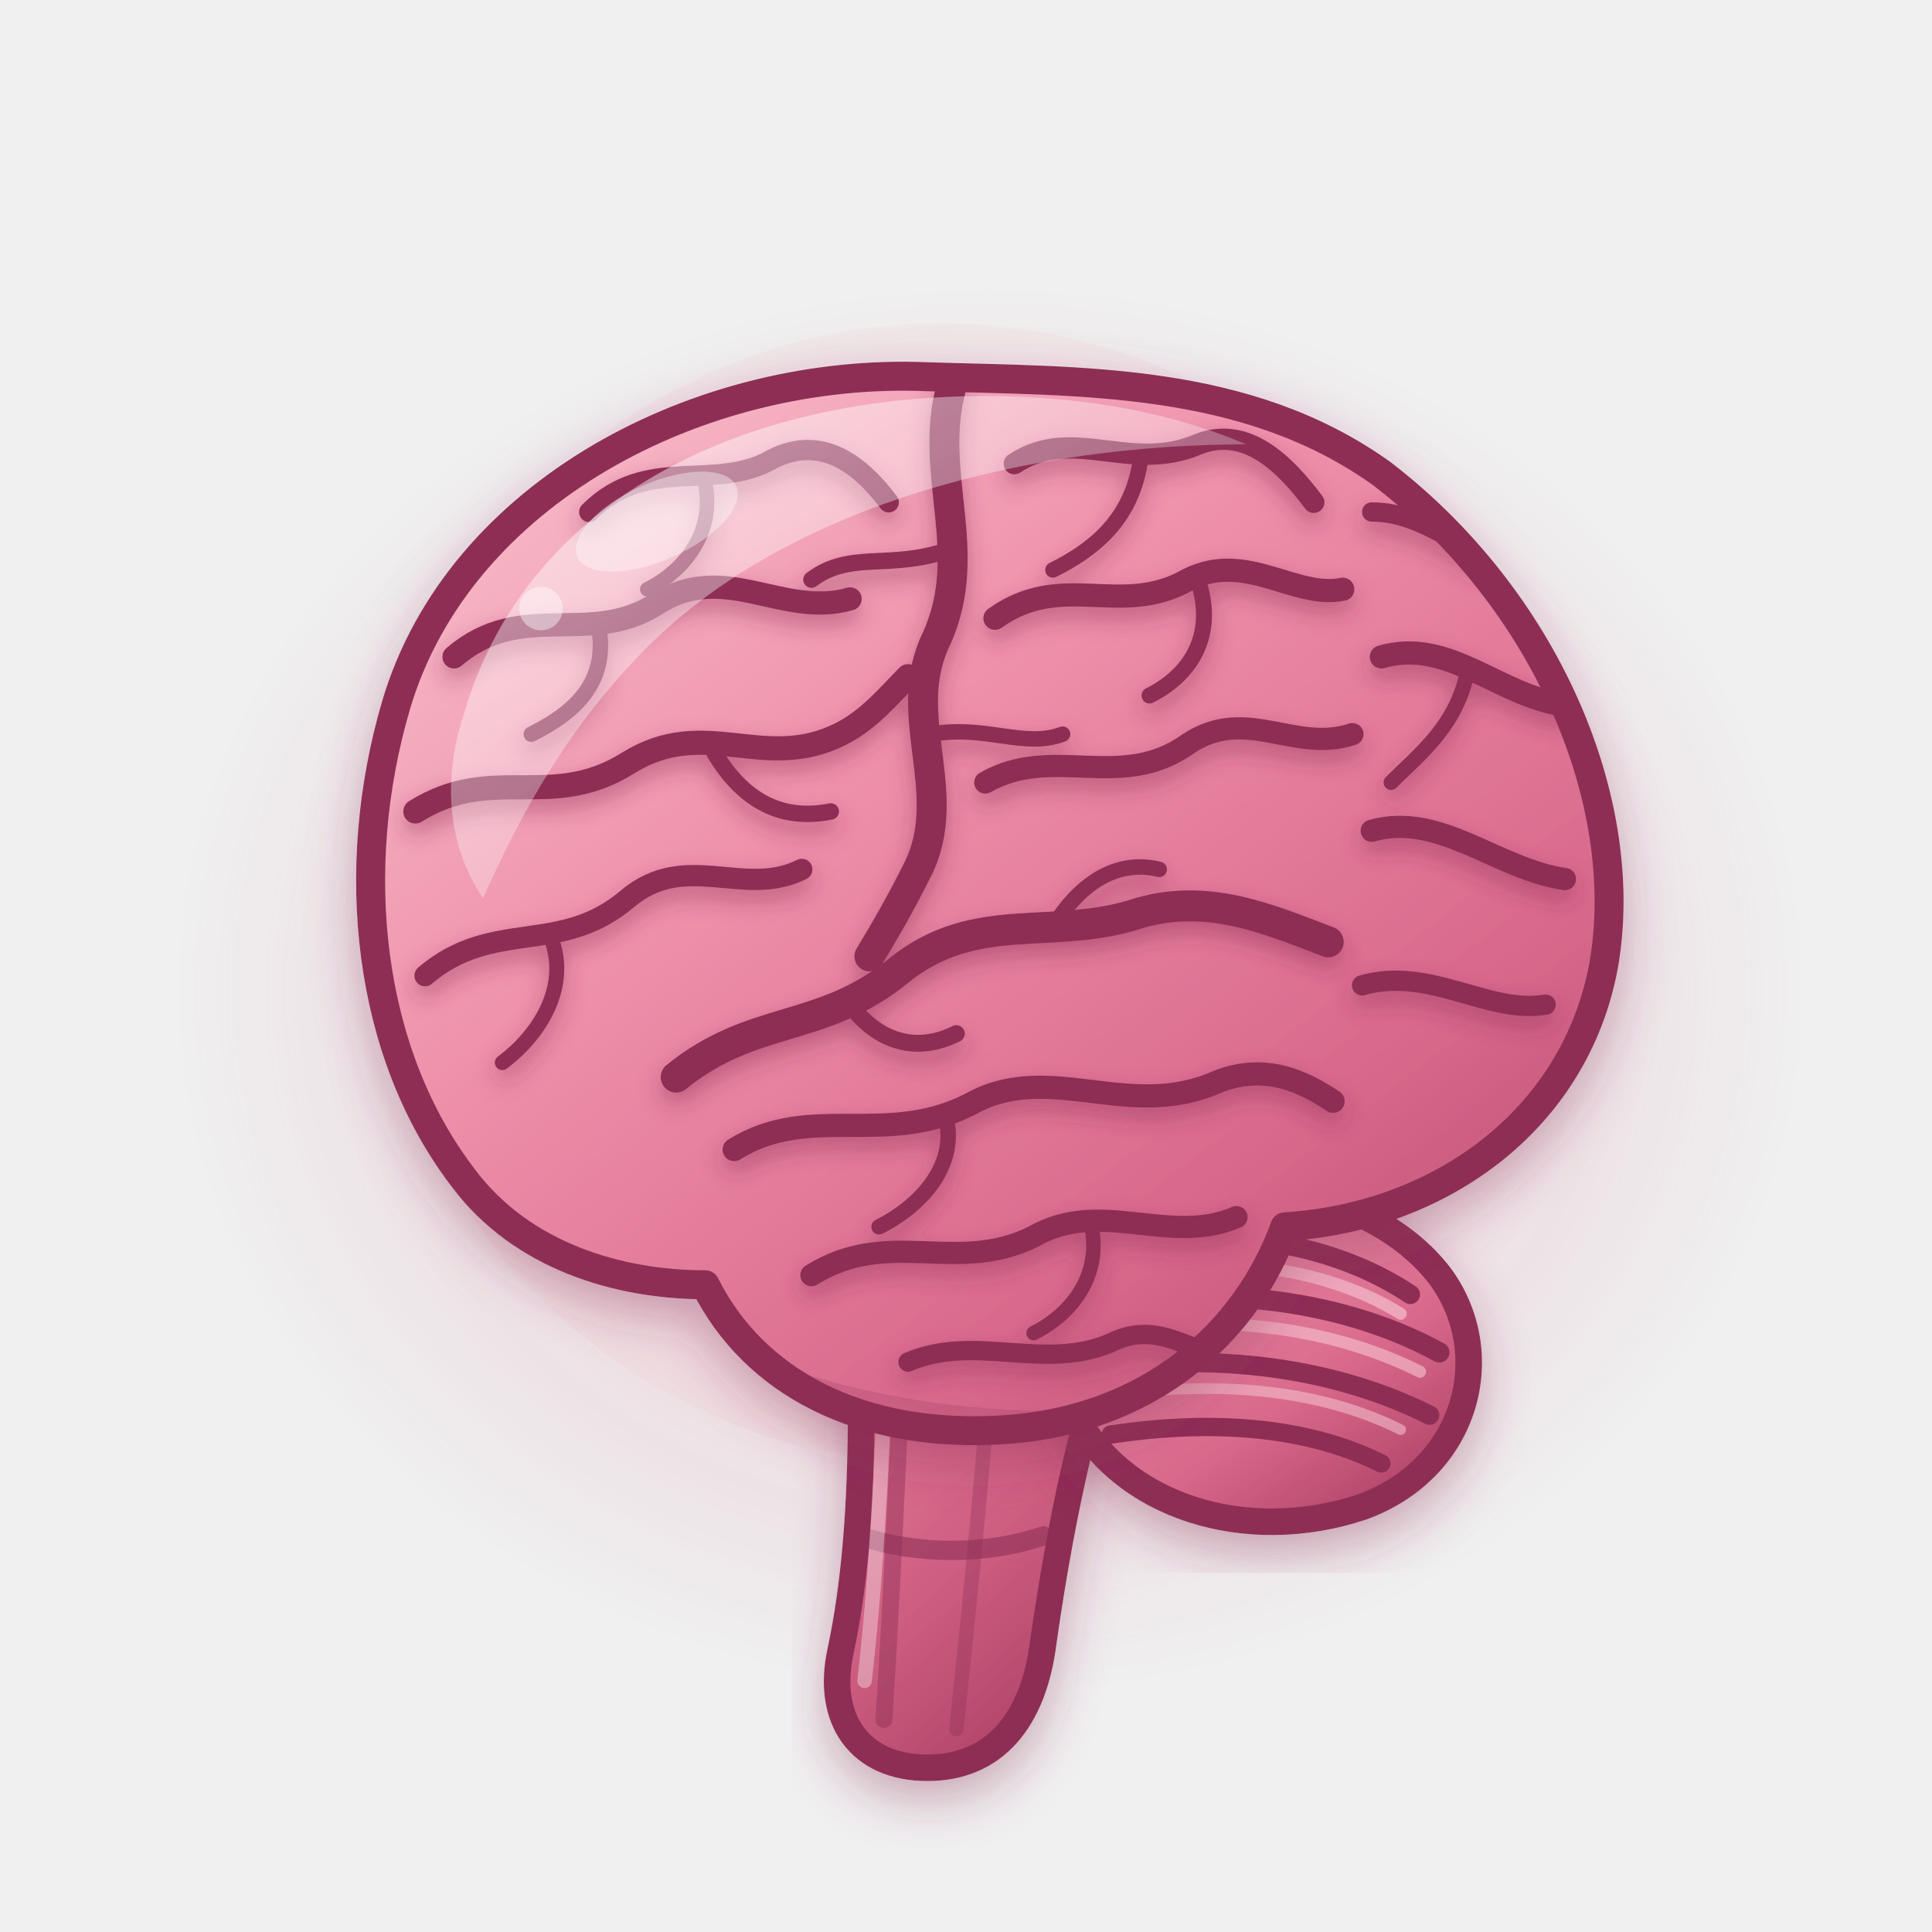
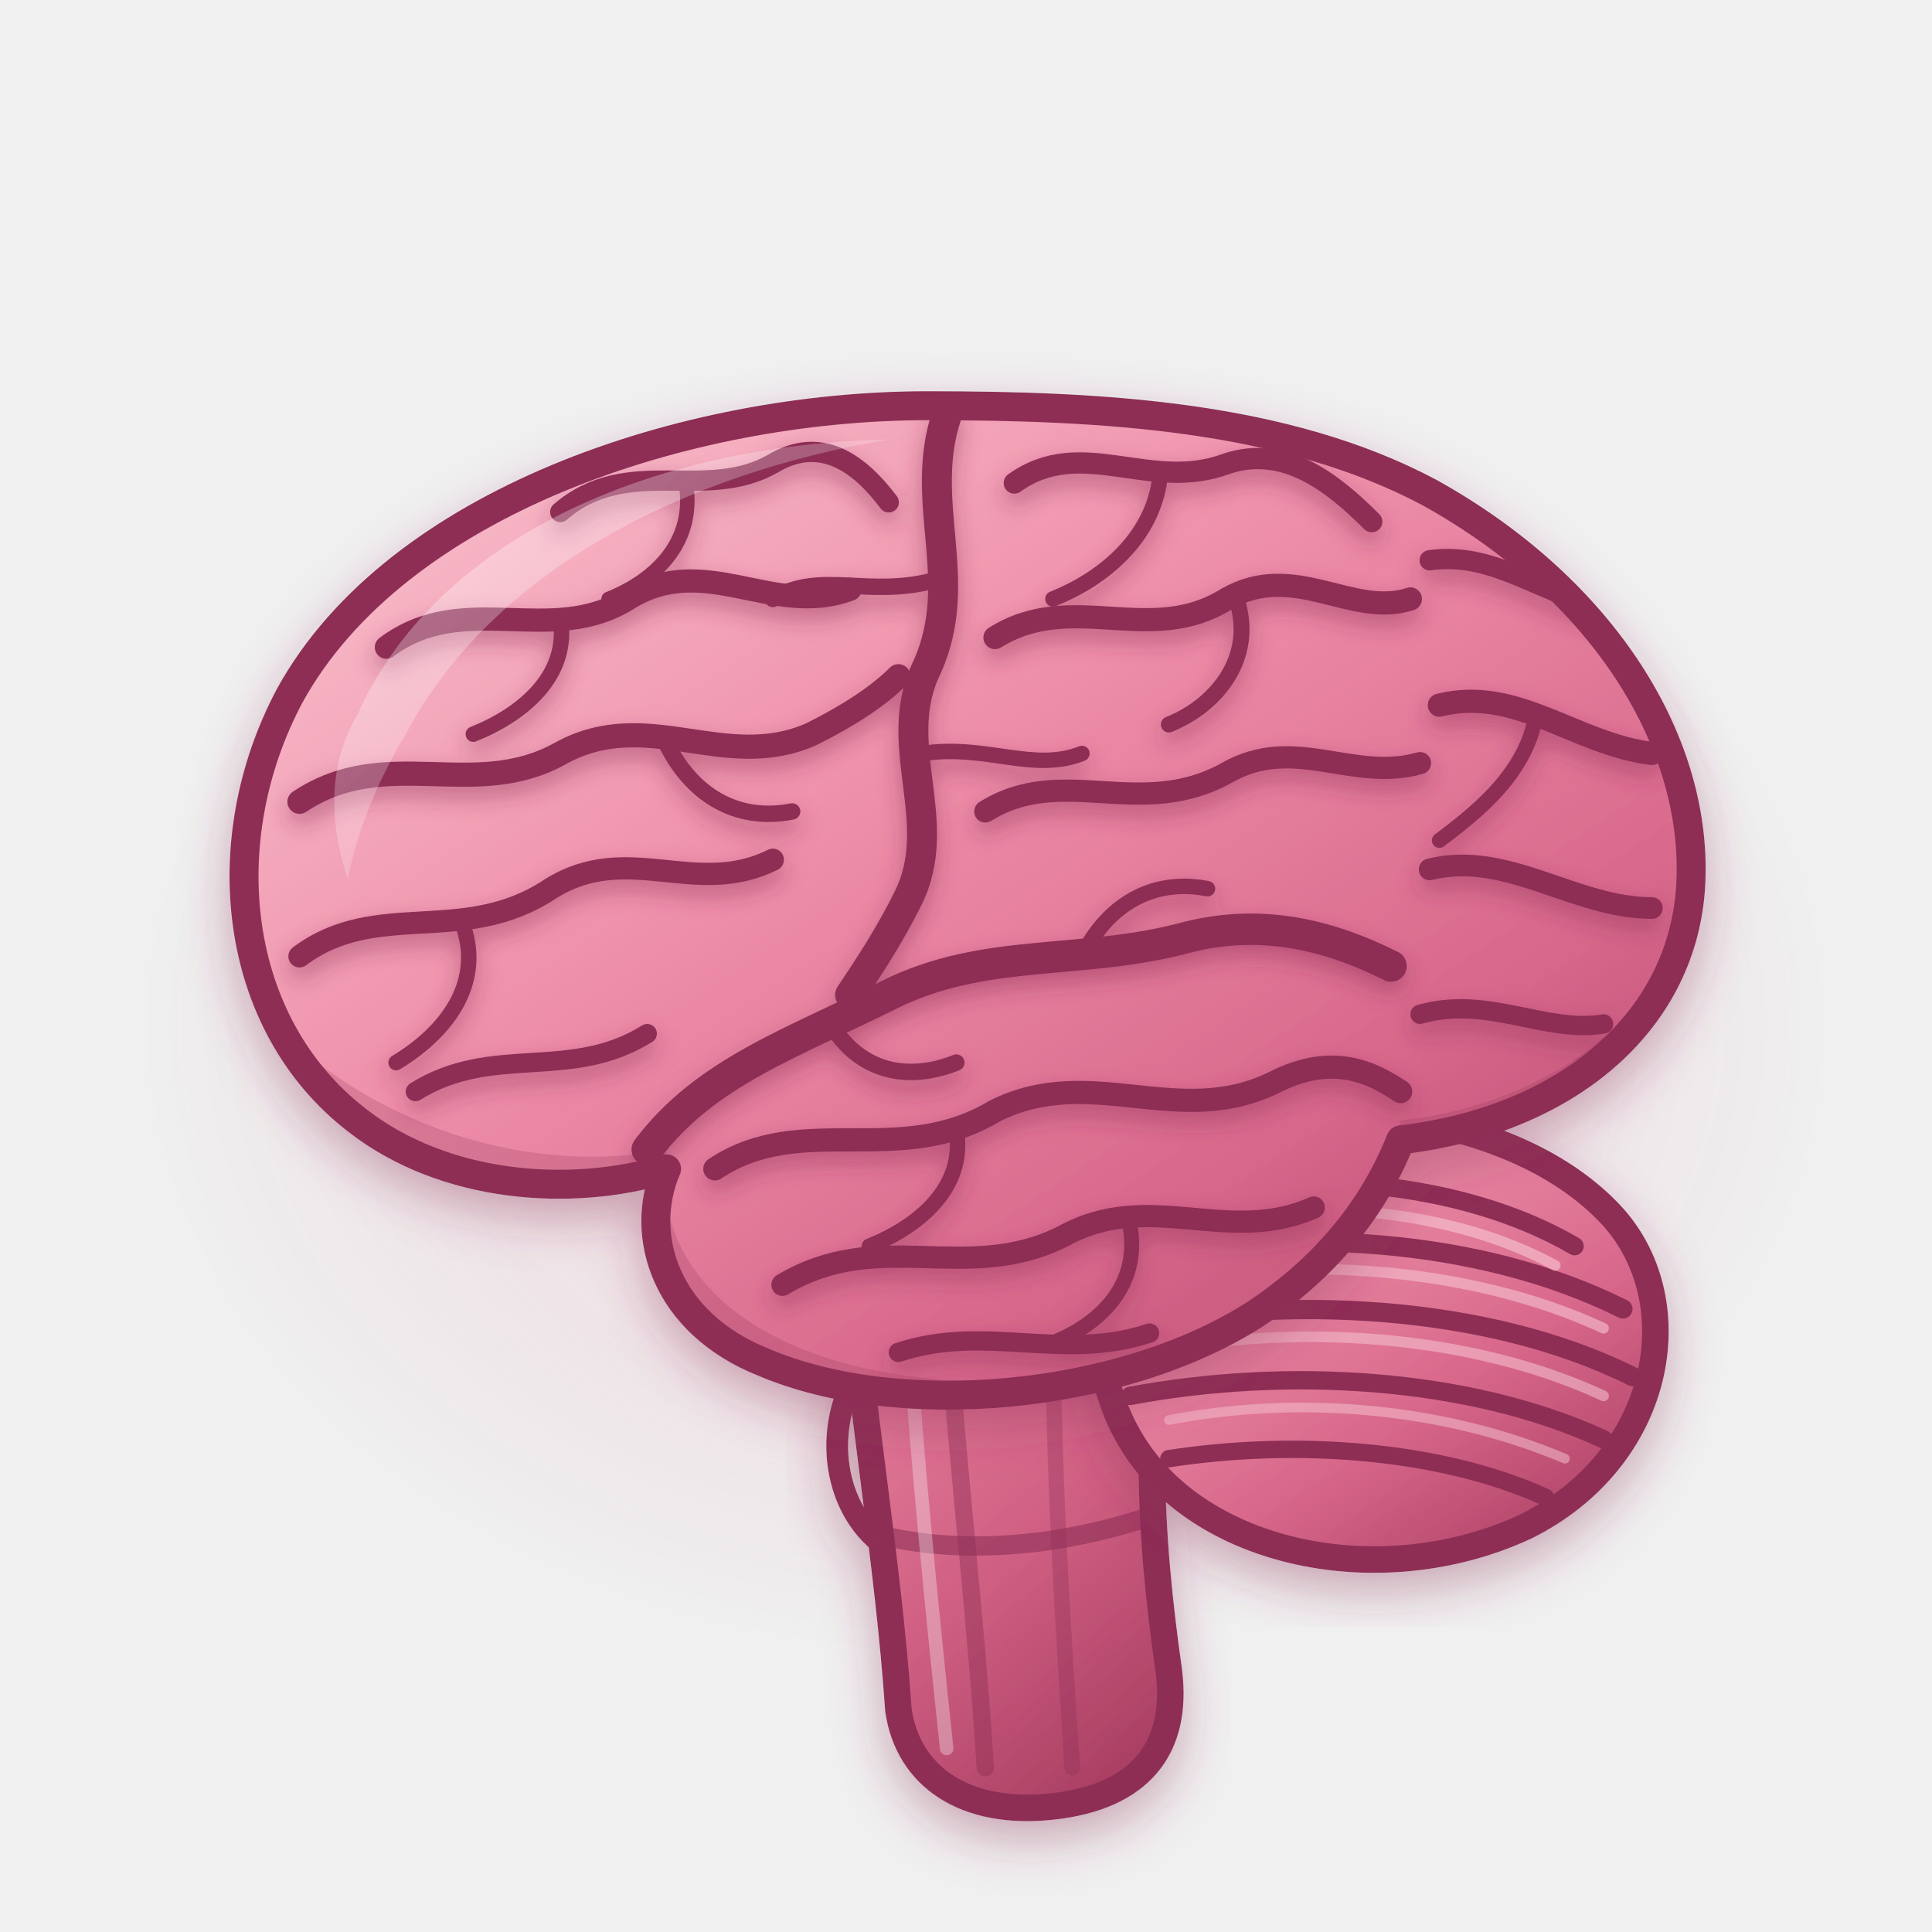
<svg xmlns="http://www.w3.org/2000/svg" viewBox="0 0 400 400" fill="none">
  <defs>
    <radialGradient id="gr_aura" cx="50%" cy="50%" r="50%">
-       <stop offset="0%" stop-color="#f4a6b8" stop-opacity="0.42" />
-       <stop offset="60%" stop-color="#e37c9c" stop-opacity="0.16" />
+       <stop offset="0%" stop-color="#f4a6b8" stop-opacity="0.34" />
+       <stop offset="65%" stop-color="#e37c9c" stop-opacity="0.1" />
      <stop offset="100%" stop-color="#c2557a" stop-opacity="0" />
    </radialGradient>
-     <linearGradient id="gr_cerebro_hemisferio" x1="12%" y1="8%" x2="88%" y2="92%">
+     <linearGradient id="gr_cerebro_hemisferio" x1="12%" y1="10%" x2="88%" y2="90%">
      <stop offset="0%" stop-color="#f8bcc9" />
-       <stop offset="38%" stop-color="#ee8ea9" />
-       <stop offset="75%" stop-color="#d8698c" />
+       <stop offset="40%" stop-color="#ee8ea9" />
+       <stop offset="76%" stop-color="#d8698c" />
      <stop offset="100%" stop-color="#b94c71" />
    </linearGradient>
    <linearGradient id="gr_cerebelo" x1="20%" y1="10%" x2="85%" y2="90%">
      <stop offset="0%" stop-color="#f39cb2" />
      <stop offset="65%" stop-color="#d8688b" />
      <stop offset="100%" stop-color="#b4476b" />
    </linearGradient>
    <linearGradient id="gr_tronco" x1="25%" y1="0%" x2="75%" y2="100%">
      <stop offset="0%" stop-color="#e982a0" />
      <stop offset="55%" stop-color="#cf5f82" />
      <stop offset="100%" stop-color="#a83e62" />
    </linearGradient>
-     <linearGradient id="gr_brillo_sup" x1="0%" y1="0%" x2="100%" y2="100%">
-       <stop offset="0%" stop-color="#ffffff" stop-opacity="0.56" />
-       <stop offset="100%" stop-color="#ffffff" stop-opacity="0.04" />
+     <linearGradient id="gr_reflejo_discreto" x1="0%" y1="0%" x2="100%" y2="100%">
+       <stop offset="0%" stop-color="#ffffff" stop-opacity="0.42" />
+       <stop offset="65%" stop-color="#ffffff" stop-opacity="0.14" />
+       <stop offset="100%" stop-color="#ffffff" stop-opacity="0" />
    </linearGradient>
    <filter id="flt_sombra_interior" x="-15%" y="-15%" width="130%" height="130%">
      <feFlood flood-color="#8e2f55" flood-opacity="0.38" result="flood" />
      <feComposite in="flood" in2="SourceAlpha" operator="in" result="mask" />
      <feGaussianBlur in="mask" stdDeviation="5" result="blur" />
      <feOffset dx="0" dy="4" result="offsetBlur" />
      <feComposite in="offsetBlur" in2="SourceAlpha" operator="out" result="innerShadow" />
      <feMerge>
        <feMergeNode in="SourceGraphic" />
        <feMergeNode in="innerShadow" />
      </feMerge>
    </filter>
    <filter id="flt_sombra_surco" x="-20%" y="-20%" width="140%" height="140%">
      <feGaussianBlur in="SourceAlpha" stdDeviation="2.4" result="blur" />
      <feOffset dx="0" dy="2.2" result="offset" />
      <feFlood flood-color="#8e2f55" flood-opacity="0.48" result="color" />
      <feComposite in="color" in2="offset" operator="in" result="shadow" />
      <feMerge>
        <feMergeNode in="shadow" />
        <feMergeNode in="SourceGraphic" />
      </feMerge>
    </filter>
    <clipPath id="clip_cerebro">
-       <path d="M 192 78 C 145 76, 95 102, 82 146 C 72 180, 76 218, 96 244 C 108 260, 128 266, 146 266 C 156 286, 178 298, 208 296 C 238 294, 258 276, 266 254 C 298 252, 326 232, 332 200 C 338 166, 320 124, 286 98 C 258 78, 224 79, 192 78 Z" />
+       <path d="M 192 84 C 142 84, 82 104, 60 144 C 44 174, 48 212, 74 232 C 92 246, 118 248, 138 242 C 132 256, 138 274, 158 282 C 186 294, 232 290, 260 272 C 278 260, 286 246, 290 236 C 324 232, 348 212, 350 184 C 352 154, 332 122, 296 102 C 266 86, 228 84, 192 84 Z" />
    </clipPath>
  </defs>
  <g id="aura">
-     <ellipse cx="205" cy="205" rx="168" ry="145" fill="url(#gr_aura)" />
-     <circle cx="195" cy="185" r="118" fill="#f4a6b8" fill-opacity="0.09" />
+     <ellipse cx="204" cy="212" rx="176" ry="132" fill="url(#gr_aura)" />
  </g>
  <g id="tronco" filter="url(#flt_sombra_interior)">
-     <path d="M 178 256 C 178 282, 180 314, 174 342 C 171 356, 178 366, 192 366 C 206 366, 214 356, 216 340 C 220 312, 226 284, 236 262 C 220 254, 196 252, 178 256 Z" fill="url(#gr_tronco)" stroke="#8e2f55" stroke-width="5.5" stroke-linecap="round" stroke-linejoin="round" />
-     <path d="M 181 286 C 194 290, 210 290, 224 285" stroke="#8e2f55" stroke-width="4" stroke-linecap="round" opacity="0.65" />
-     <path d="M 178 318 C 190 322, 204 322, 216 318" stroke="#8e2f55" stroke-width="4" stroke-linecap="round" opacity="0.6" />
-     <path d="M 188 264 C 186 294, 185 326, 183 356" stroke="#8e2f55" stroke-width="3.5" stroke-linecap="round" opacity="0.45" />
-     <path d="M 206 270 C 204 300, 201 330, 198 358" stroke="#8e2f55" stroke-width="3" stroke-linecap="round" opacity="0.35" />
-     <path d="M 184 266 C 183 292, 182 322, 179 348" stroke="#ffffff" stroke-width="3" stroke-linecap="round" opacity="0.35" />
+     <path d="M 176 262 C 178 290, 184 324, 186 354 C 188 368, 200 376, 218 374 C 236 372, 244 362, 242 346 C 238 318, 236 288, 244 260 C 224 256, 196 256, 176 262 Z" fill="url(#gr_tronco)" stroke="#8e2f55" stroke-width="5.5" stroke-linecap="round" stroke-linejoin="round" />
+     <path d="M 179 282 C 170 294, 172 312, 183 320" stroke="#8e2f55" stroke-width="4.5" stroke-linecap="round" fill="none" />
+     <path d="M 183 318 C 200 322, 220 320, 238 314" stroke="#8e2f55" stroke-width="4" stroke-linecap="round" opacity="0.6" />
+     <path d="M 196 270 C 198 302, 202 334, 204 366" stroke="#8e2f55" stroke-width="3.6" stroke-linecap="round" opacity="0.45" />
+     <path d="M 218 272 C 218 304, 220 336, 222 366" stroke="#8e2f55" stroke-width="3.2" stroke-linecap="round" opacity="0.35" />
+     <path d="M 188 274 C 190 304, 193 334, 196 362" stroke="#ffffff" stroke-width="2.8" stroke-linecap="round" opacity="0.32" />
  </g>
  <g id="cerebelo" filter="url(#flt_sombra_interior)">
-     <path d="M 232 246 C 254 242, 284 246, 298 264 C 310 280, 304 304, 282 312 C 258 320, 232 312, 222 292 C 214 276, 218 252, 232 246 Z" fill="url(#gr_cerebelo)" stroke="#8e2f55" stroke-width="5.5" stroke-linecap="round" stroke-linejoin="round" />
-     <path d="M 230 258 C 250 254, 274 256, 292 268" stroke="#8e2f55" stroke-width="4" stroke-linecap="round" />
-     <path d="M 224 271 C 248 266, 276 268, 298 280" stroke="#8e2f55" stroke-width="4.2" stroke-linecap="round" />
-     <path d="M 224 284 C 248 280, 274 282, 296 293" stroke="#8e2f55" stroke-width="4" stroke-linecap="round" />
-     <path d="M 230 297 C 250 294, 270 295, 286 303" stroke="#8e2f55" stroke-width="3.8" stroke-linecap="round" />
-     <path d="M 234 263 C 252 260, 274 262, 290 272" stroke="#f8c5d2" stroke-width="2.5" stroke-linecap="round" opacity="0.65" />
-     <path d="M 228 276 C 250 272, 274 274, 294 284" stroke="#f8c5d2" stroke-width="2.5" stroke-linecap="round" opacity="0.6" />
-     <path d="M 230 289 C 250 286, 272 287, 290 296" stroke="#f8c5d2" stroke-width="2.2" stroke-linecap="round" opacity="0.55" />
+     <path d="M 244 234 C 272 226, 314 230, 334 252 C 350 270, 344 302, 316 316 C 286 330, 248 322, 234 298 C 222 278, 226 242, 244 234 Z" fill="url(#gr_cerebelo)" stroke="#8e2f55" stroke-width="5.5" stroke-linecap="round" stroke-linejoin="round" />
+     <path d="M 242 248 C 268 242, 302 244, 326 258" stroke="#8e2f55" stroke-width="3.8" stroke-linecap="round" />
+     <path d="M 234 261 C 266 254, 306 256, 336 271" stroke="#8e2f55" stroke-width="4" stroke-linecap="round" />
+     <path d="M 232 275 C 266 268, 308 270, 338 285" stroke="#8e2f55" stroke-width="4" stroke-linecap="round" />
+     <path d="M 234 289 C 266 283, 304 285, 332 298" stroke="#8e2f55" stroke-width="3.8" stroke-linecap="round" />
+     <path d="M 242 302 C 268 298, 298 300, 320 310" stroke="#8e2f55" stroke-width="3.6" stroke-linecap="round" />
+     <path d="M 246 253 C 270 248, 300 250, 322 262" stroke="#f8c5d2" stroke-width="2.2" stroke-linecap="round" opacity="0.62" />
+     <path d="M 238 266 C 268 260, 304 262, 332 275" stroke="#f8c5d2" stroke-width="2.2" stroke-linecap="round" opacity="0.58" />
+     <path d="M 238 280 C 268 274, 304 276, 332 289" stroke="#f8c5d2" stroke-width="2.2" stroke-linecap="round" opacity="0.54" />
+     <path d="M 242 294 C 268 289, 298 291, 324 302" stroke="#f8c5d2" stroke-width="2" stroke-linecap="round" opacity="0.5" />
  </g>
  <g id="cerebro" filter="url(#flt_sombra_interior)">
    <g clip-path="url(#clip_cerebro)">
-       <rect x="65" y="70" width="280" height="240" fill="url(#gr_cerebro_hemisferio)" />
-       <path d="M 72 205 C 98 258, 152 290, 212 292 C 272 294, 318 258, 338 202 L 345 260 L 205 312 L 70 258 Z" fill="#8e2f55" fill-opacity="0.2" />
+       <rect x="40" y="75" width="320" height="225" fill="url(#gr_cerebro_hemisferio)" />
+       <path d="M 45 198 C 68 232, 108 244, 138 238 C 134 264, 158 286, 206 286 C 254 286, 282 260, 290 232 C 324 228, 346 208, 354 180 L 360 255 L 200 305 L 45 250 Z" fill="#8e2f55" fill-opacity="0.22" />
      <g filter="url(#flt_sombra_surco)" stroke="#8e2f55" stroke-linecap="round" stroke-linejoin="round" fill="none">
-         <path d="M 197 80 C 192 98, 202 114, 194 132 C 186 148, 198 164, 190 180 C 186 188, 183 193, 180 198" stroke-width="6.2" />
-         <path d="M 196 114 C 184 118, 176 114, 168 120" stroke-width="3.4" />
-         <path d="M 193 152 C 204 150, 212 155, 220 152" stroke-width="3.2" />
-         <path d="M 140 223 C 156 210, 170 214, 186 201 C 202 188, 218 195, 236 189 C 250 185, 262 190, 275 195" stroke-width="6.4" />
-         <path d="M 176 208 C 182 216, 190 218, 198 214" stroke-width="3.5" />
-         <path d="M 218 192 C 224 182, 232 178, 240 180" stroke-width="3.2" />
-         <path d="M 122 106 C 134 94, 148 102, 160 95 C 170 90, 178 96, 184 104" stroke-width="4.2" />
-         <path d="M 146 100 C 148 110, 142 118, 134 122" stroke-width="3" />
-         <path d="M 94 136 C 108 124, 122 134, 136 125 C 150 116, 162 128, 176 124" stroke-width="4.8" />
-         <path d="M 124 130 C 126 142, 118 148, 110 152" stroke-width="3.2" />
-         <path d="M 86 168 C 102 158, 114 168, 130 158 C 146 148, 158 160, 174 152 C 180 149, 184 144, 188 140" stroke-width="5" />
-         <path d="M 148 156 C 154 166, 162 170, 172 168" stroke-width="3.4" />
-         <path d="M 88 202 C 102 190, 116 198, 130 186 C 142 176, 154 186, 166 180" stroke-width="4.4" />
-         <path d="M 114 194 C 118 204, 112 214, 104 220" stroke-width="3.1" />
-         <path d="M 210 96 C 222 88, 234 98, 248 92 C 258 88, 266 96, 272 104" stroke-width="4.4" />
-         <path d="M 236 96 C 234 108, 226 114, 218 118" stroke-width="3.2" />
-         <path d="M 206 128 C 220 118, 232 128, 246 120 C 258 114, 268 124, 278 122" stroke-width="4.8" />
-         <path d="M 248 120 C 252 132, 246 140, 238 144" stroke-width="3.3" />
-         <path d="M 204 162 C 218 154, 232 164, 246 154 C 258 146, 268 156, 280 152" stroke-width="4.6" />
-         <path d="M 284 106 C 296 106, 304 116, 316 118" stroke-width="4" />
-         <path d="M 286 136 C 300 132, 310 144, 324 146" stroke-width="4.8" />
-         <path d="M 304 138 C 302 150, 294 156, 288 162" stroke-width="3.1" />
-         <path d="M 284 172 C 298 168, 310 180, 324 182" stroke-width="4.6" />
-         <path d="M 282 204 C 296 200, 308 210, 320 208" stroke-width="4.2" />
-         <path d="M 152 238 C 168 228, 184 238, 202 228 C 218 220, 234 232, 252 224 C 262 220, 270 224, 276 228" stroke-width="4.8" />
-         <path d="M 196 232 C 198 242, 190 250, 182 254" stroke-width="3.2" />
-         <path d="M 168 264 C 184 254, 198 264, 214 256 C 228 248, 242 258, 256 252" stroke-width="4.6" />
-         <path d="M 226 254 C 228 264, 222 272, 214 276" stroke-width="3" />
-         <path d="M 188 282 C 202 276, 216 284, 230 278 C 238 274, 244 278, 250 280" stroke-width="4" />
+         <path d="M 196 86 C 190 104, 200 120, 192 138 C 184 154, 196 170, 188 186 C 184 194, 180 200, 176 206" stroke-width="6.2" />
+         <path d="M 194 120 C 180 124, 170 118, 160 124" stroke-width="3.4" />
+         <path d="M 191 156 C 204 154, 214 160, 224 156" stroke-width="3.2" />
+         <path d="M 134 238 C 146 222, 164 216, 184 206 C 204 196, 224 200, 246 194 C 262 190, 276 194, 288 200" stroke-width="6.5" />
+         <path d="M 172 212 C 178 222, 188 224, 198 220" stroke-width="3.4" />
+         <path d="M 224 198 C 230 186, 240 182, 250 184" stroke-width="3.2" />
+         <path d="M 116 106 C 130 94, 146 104, 160 96 C 170 90, 178 96, 184 104" stroke-width="4.2" />
+         <path d="M 142 100 C 144 112, 136 120, 126 124" stroke-width="3" />
+         <path d="M 80 134 C 96 122, 114 134, 130 124 C 146 114, 160 128, 176 122" stroke-width="4.8" />
+         <path d="M 116 128 C 118 140, 108 148, 98 152" stroke-width="3.2" />
+         <path d="M 62 166 C 80 154, 98 166, 116 156 C 134 146, 150 160, 168 152 C 176 148, 182 144, 186 140" stroke-width="5" />
+         <path d="M 138 154 C 144 166, 154 170, 164 168" stroke-width="3.4" />
+         <path d="M 62 198 C 78 186, 96 196, 114 184 C 130 174, 144 186, 160 178" stroke-width="4.6" />
+         <path d="M 96 192 C 100 204, 92 214, 82 220" stroke-width="3.2" />
+         <path d="M 86 226 C 102 216, 118 224, 134 214" stroke-width="4" />
+         <path d="M 210 100 C 224 90, 238 102, 254 96 C 266 92, 276 100, 284 108" stroke-width="4.4" />
+         <path d="M 240 100 C 238 112, 228 120, 218 124" stroke-width="3.2" />
+         <path d="M 206 132 C 222 122, 238 134, 254 124 C 268 116, 280 128, 292 124" stroke-width="4.8" />
+         <path d="M 256 124 C 260 136, 252 146, 242 150" stroke-width="3.3" />
+         <path d="M 204 168 C 220 158, 236 170, 254 160 C 268 152, 280 162, 294 158" stroke-width="4.6" />
+         <path d="M 296 116 C 310 114, 320 124, 334 126" stroke-width="4.2" />
+         <path d="M 298 146 C 314 142, 326 154, 342 156" stroke-width="4.8" />
+         <path d="M 318 148 C 316 160, 306 168, 298 174" stroke-width="3.1" />
+         <path d="M 296 180 C 312 176, 326 188, 342 188" stroke-width="4.5" />
+         <path d="M 294 210 C 308 206, 320 214, 332 212" stroke-width="4" />
+         <path d="M 148 242 C 166 230, 186 242, 206 230 C 226 220, 244 234, 264 224 C 276 218, 284 222, 290 226" stroke-width="4.8" />
+         <path d="M 198 234 C 200 246, 190 254, 180 258" stroke-width="3.2" />
+         <path d="M 162 266 C 182 254, 200 266, 220 256 C 238 246, 254 258, 272 250" stroke-width="4.6" />
+         <path d="M 234 254 C 236 266, 228 274, 218 278" stroke-width="3.1" />
+         <path d="M 186 280 C 204 274, 220 282, 238 276" stroke-width="4" />
      </g>
-       <path d="M 96 148 C 108 106, 150 82, 204 82 C 226 82, 244 86, 258 92 C 214 92, 164 104, 134 134 C 118 150, 108 168, 100 186 C 92 174, 92 160, 96 148 Z" fill="url(#gr_brillo_sup)" />
-       <ellipse cx="136" cy="108" rx="18" ry="8" transform="rotate(-24 136 108)" fill="#ffffff" fill-opacity="0.38" />
-       <circle cx="112" cy="126" r="4.5" fill="#ffffff" fill-opacity="0.42" />
+       <path d="M 74 148 C 90 112, 134 92, 184 91 C 142 98, 102 118, 84 152 C 78 162, 74 172, 72 182 C 68 170, 68 158, 74 148 Z" fill="url(#gr_reflejo_discreto)" />
    </g>
-     <path d="M 192 78 C 145 76, 95 102, 82 146 C 72 180, 76 218, 96 244 C 108 260, 128 266, 146 266 C 156 286, 178 298, 208 296 C 238 294, 258 276, 266 254 C 298 252, 326 232, 332 200 C 338 166, 320 124, 286 98 C 258 78, 224 79, 192 78 Z" stroke="#8e2f55" stroke-width="6" stroke-linecap="round" stroke-linejoin="round" fill="none" />
+     <path d="M 192 84 C 142 84, 82 104, 60 144 C 44 174, 48 212, 74 232 C 92 246, 118 248, 138 242 C 132 256, 138 274, 158 282 C 186 294, 232 290, 260 272 C 278 260, 286 246, 290 236 C 324 232, 348 212, 350 184 C 352 154, 332 122, 296 102 C 266 86, 228 84, 192 84 Z" stroke="#8e2f55" stroke-width="6" stroke-linecap="round" stroke-linejoin="round" fill="none" />
  </g>
</svg>
